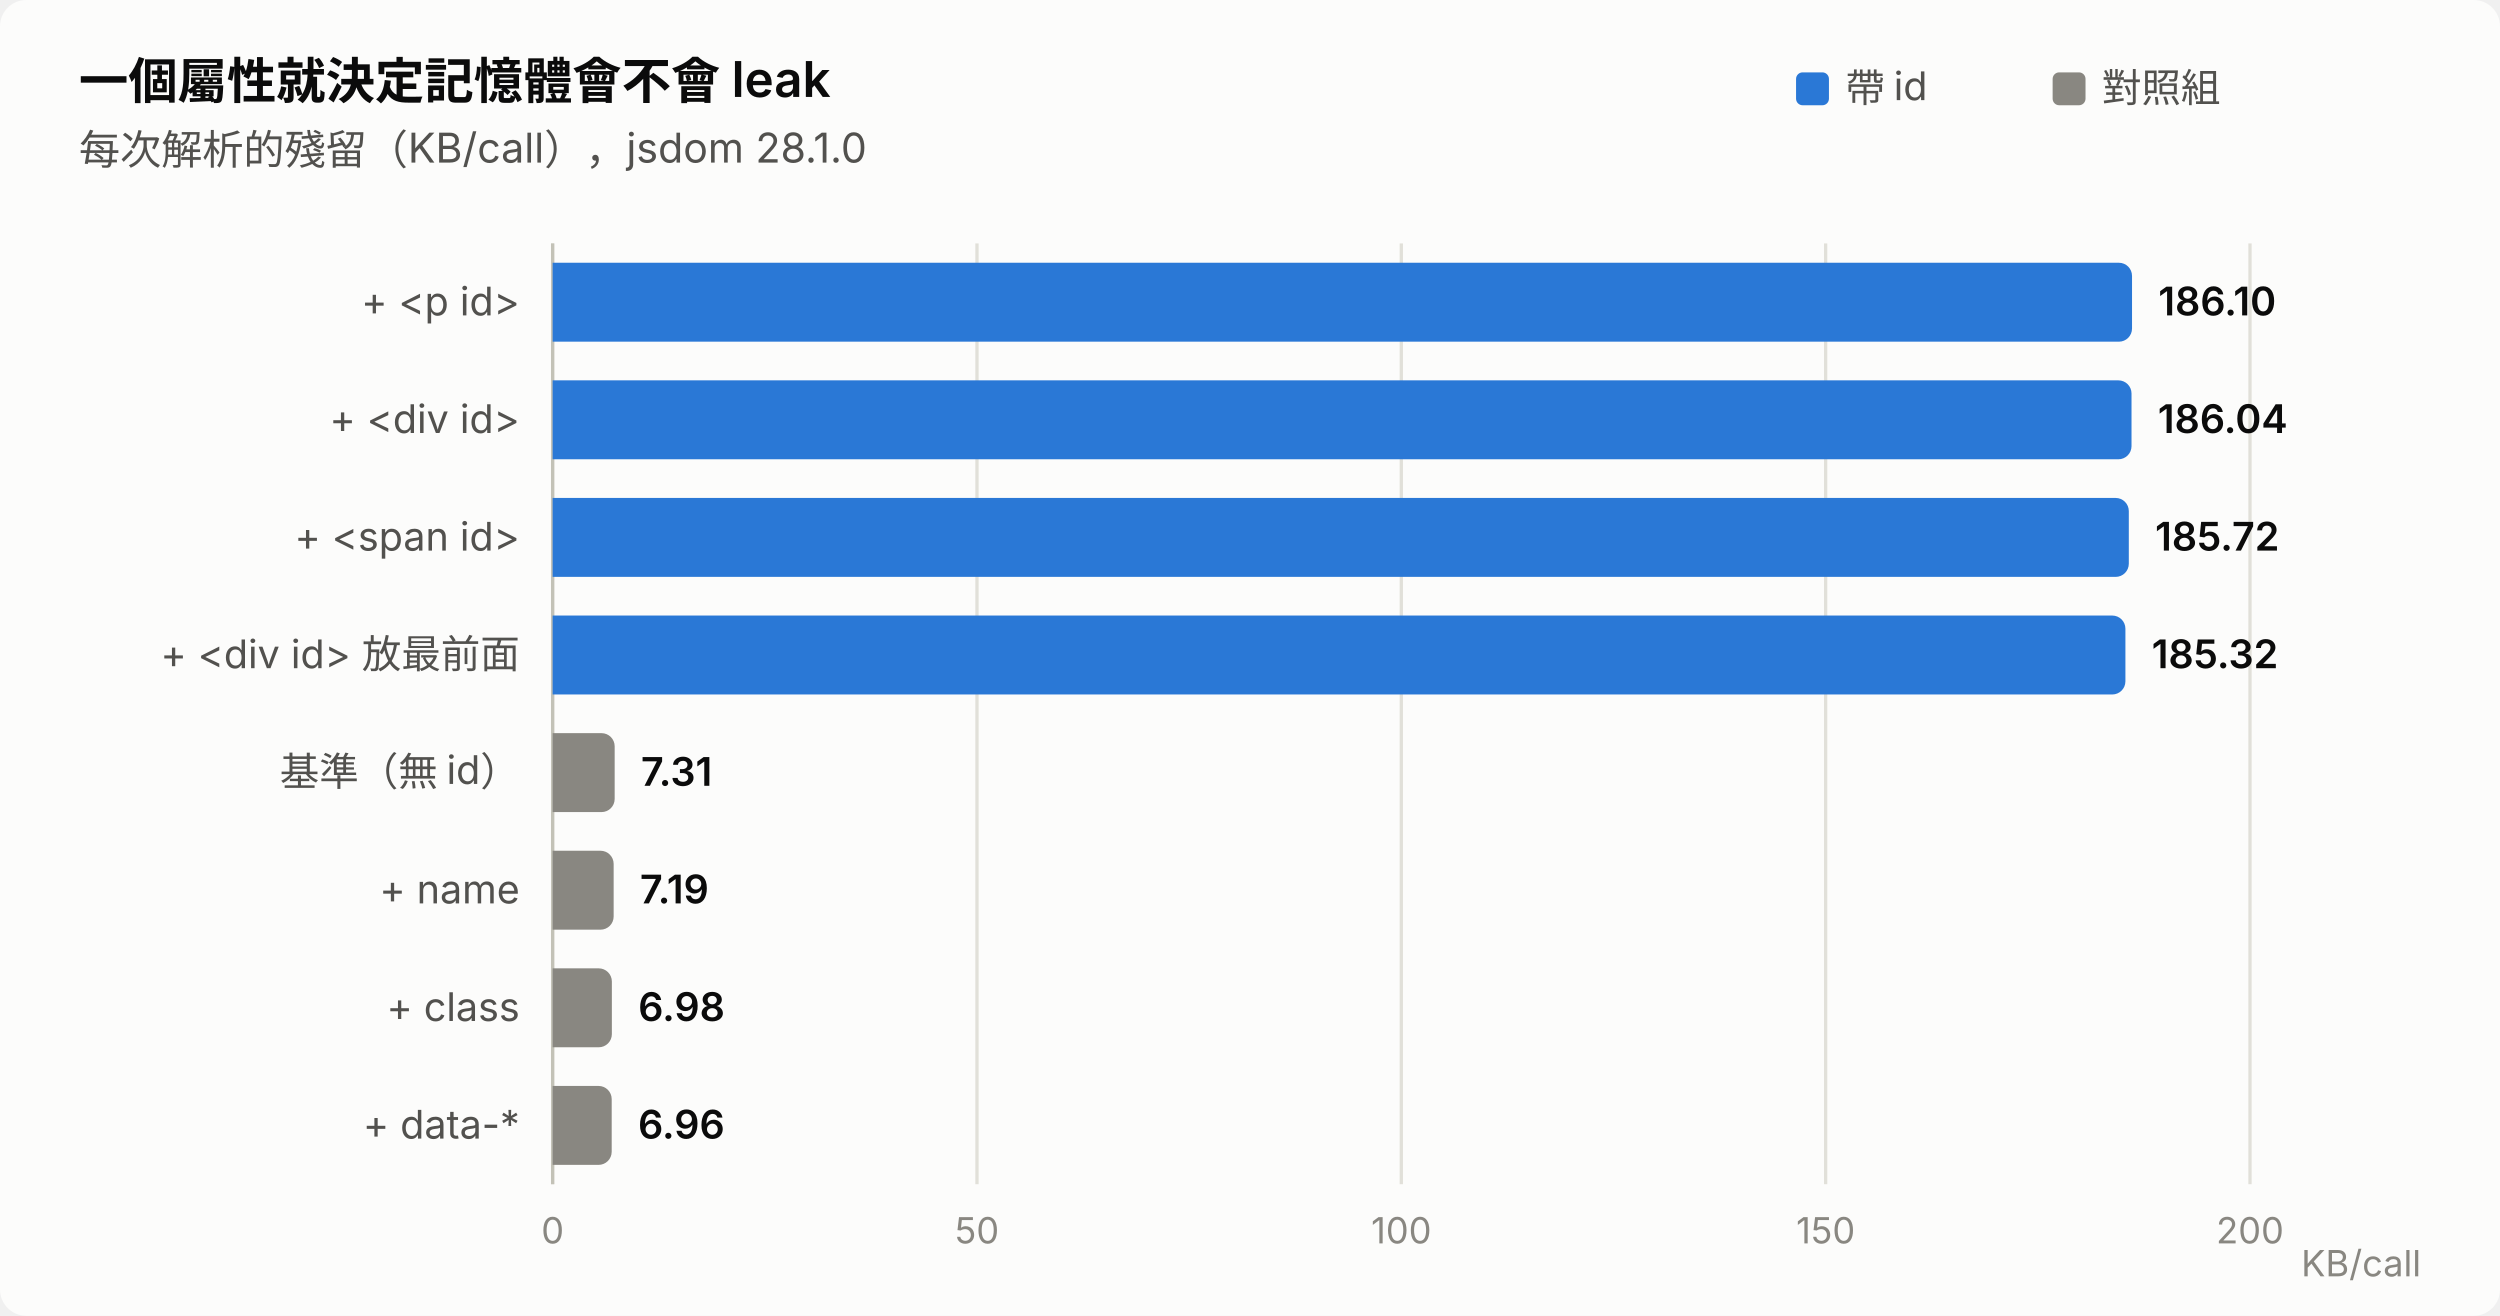
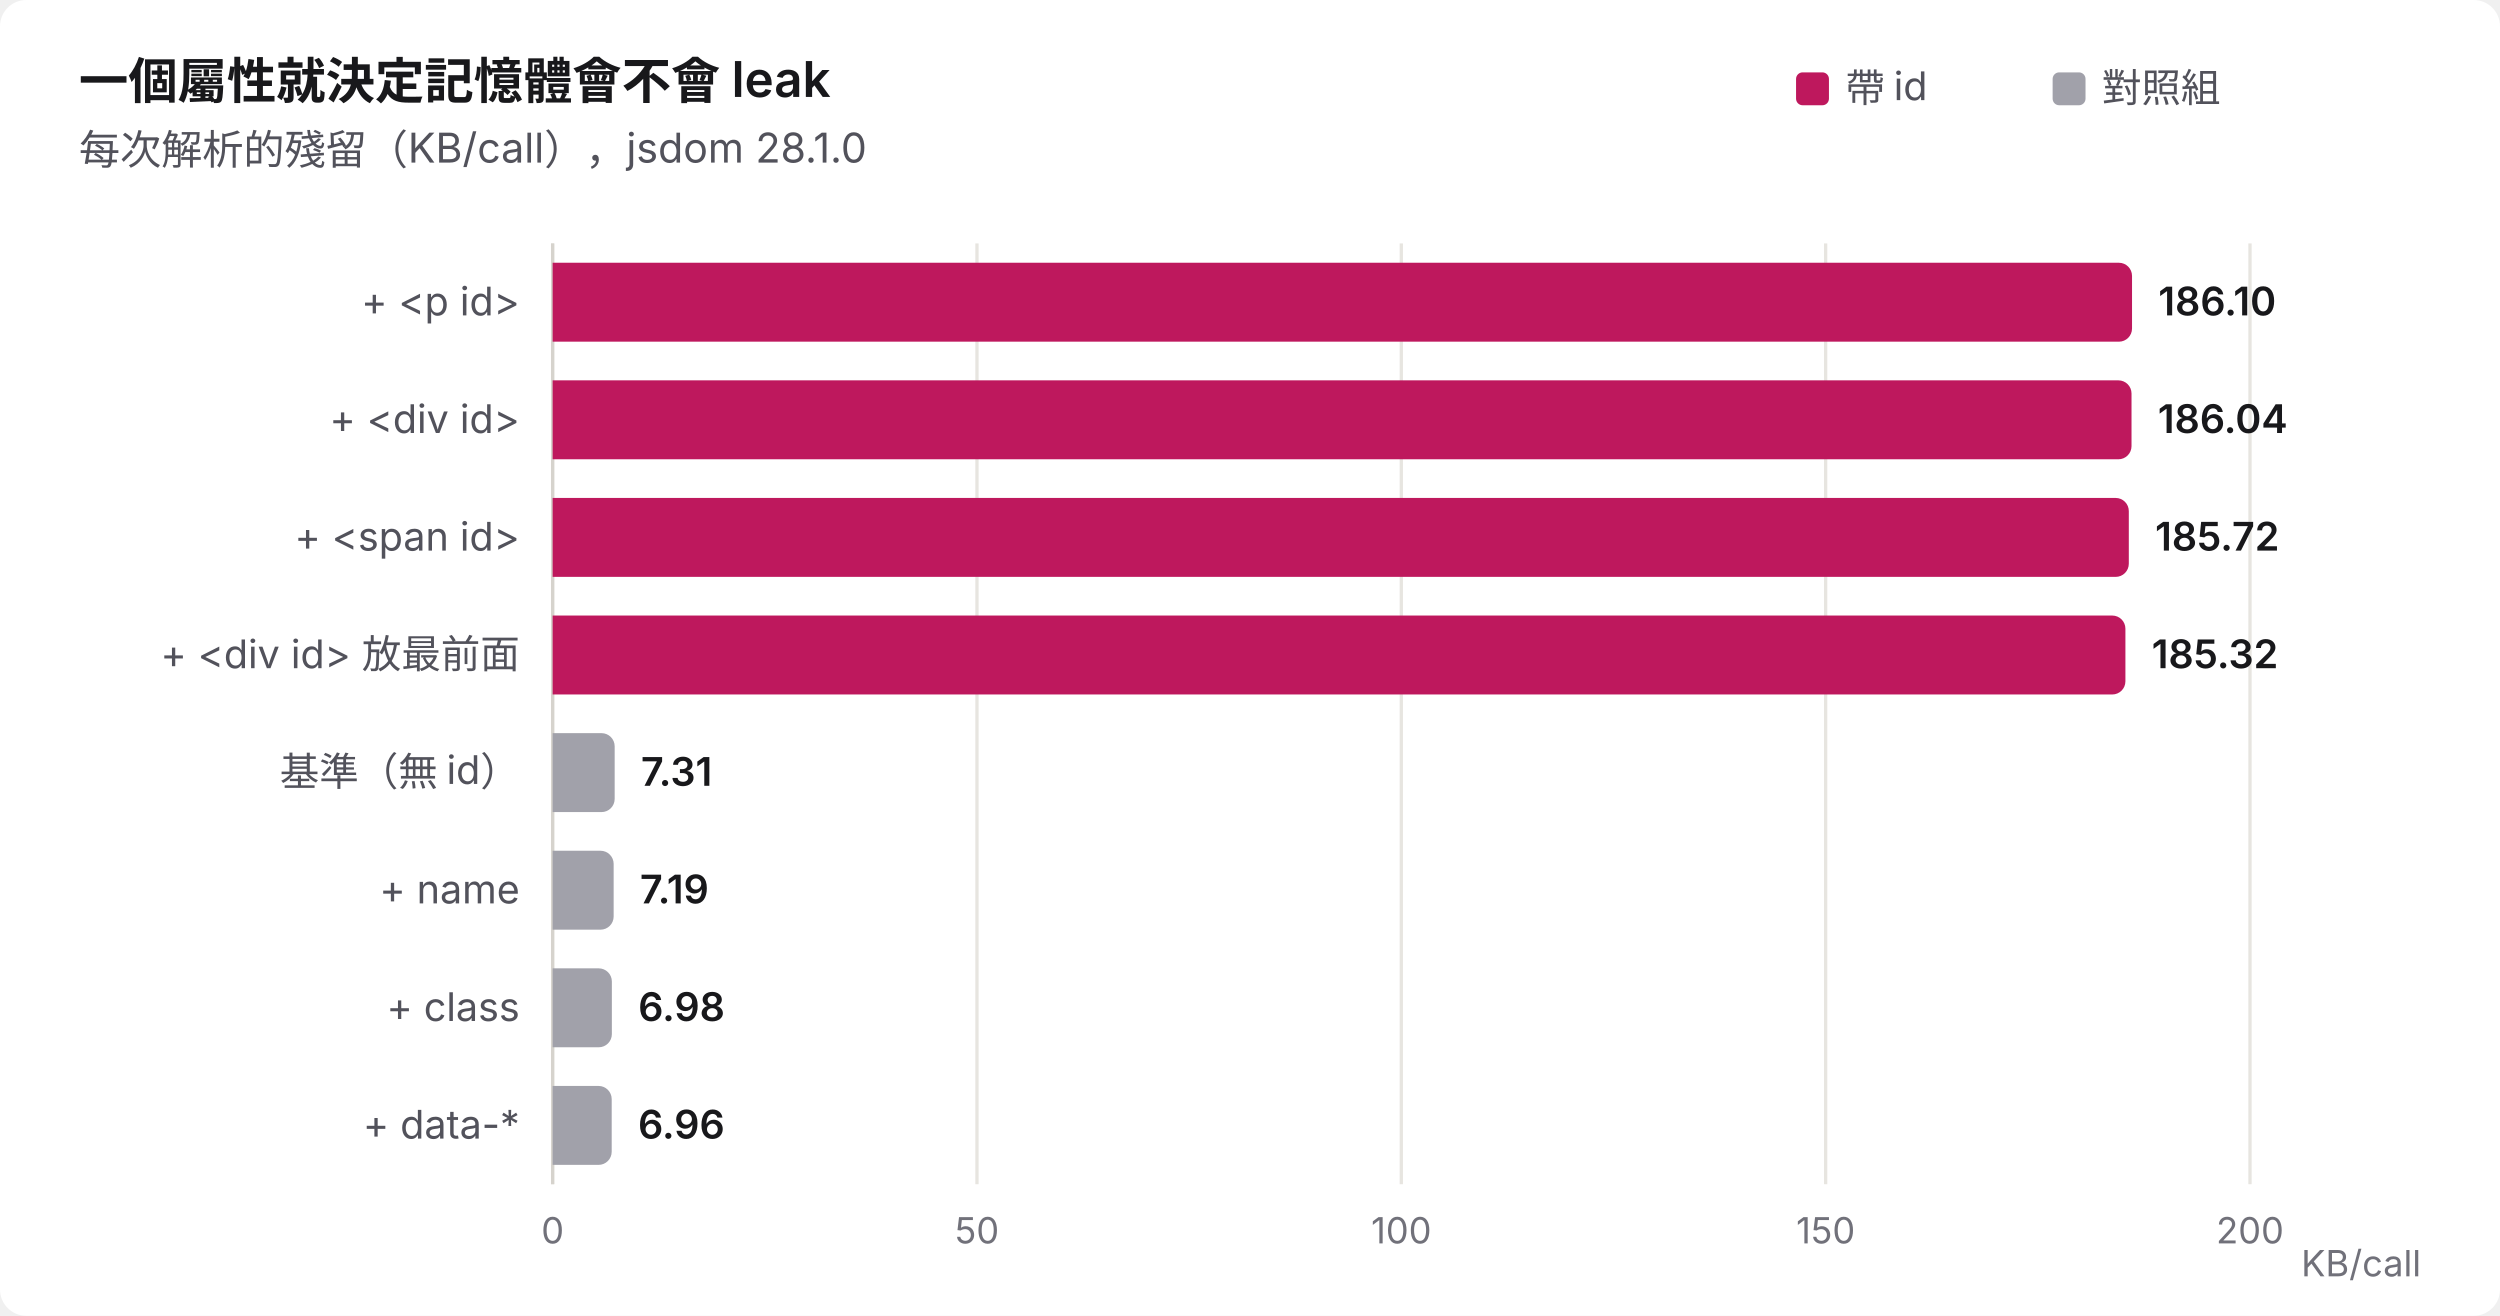
<svg xmlns="http://www.w3.org/2000/svg" viewBox="0 0 760 400" width="760" height="400" role="img" aria-labelledby="t d">
  <style>
-     .s { fill: #fcfcfb }
-     .ink { fill: #0b0b0b }  .ink2 { fill: #52514e }
-     .muted { fill: #898781 }
-     .grid { stroke: #e1e0d9 }  .axis { stroke: #c3c2b7 }
-     .accent { fill: #2a78d6 }  .context { fill: #898781 }
-     .gap { stroke: #fcfcfb }
-     text { font-family: system-ui, -apple-system, "Segoe UI", "PingFang TC", "Noto Sans TC", sans-serif; }
+     .s { fill: #ffffff }
+     .ink { fill: #18181b }  .ink2 { fill: #52525b }
+     .muted { fill: #71717a }
+     .grid { stroke: #e7e5e0 }  .axis { stroke: #d6d3cd }
+     .accent { fill: #be185d }  .context { fill: #a1a1aa }
+     .gap { stroke: #ffffff }
+     text { font-family: "Noto Sans TC", "PingFang TC", "Microsoft JhengHei", system-ui, -apple-system, "Segoe UI", sans-serif; }
    .t   { font-size: 15px; font-weight: 600 }
    .st  { font-size: 12.5px }
    .lbl { font-size: 12px }
    .val { font-size: 12px; font-weight: 600 }
    .tick { font-size: 11px; font-variant-numeric: tabular-nums }
    @media (prefers-color-scheme: dark) {
-       .s { fill: #1a1a19 }
-       .ink { fill: #ffffff }  .ink2 { fill: #c3c2b7 }
-       .muted { fill: #898781 }
-       .grid { stroke: #2c2c2a }  .axis { stroke: #383835 }
-       .accent { fill: #3987e5 }  .context { fill: #898781 }
-       .gap { stroke: #1a1a19 }
+       .s { fill: #1c1c1f }
+       .ink { fill: #ededef }  .ink2 { fill: #a1a1aa }
+       .muted { fill: #8b8b93 }
+       .grid { stroke: #2e2e33 }  .axis { stroke: #3f3f46 }
+       .accent { fill: #ec4899 }  .context { fill: #71717a }
+       .gap { stroke: #1c1c1f }
    }
  </style>
  <rect width="760" height="400" rx="8" class="s" />
  <text x="24" y="30" class="t ink">一個屬性就決定記憶體會不會 leak</text>
  <text x="24" y="50" class="st ink2">每次解析的殘留（KB/call），jsdom 28.1.0</text>
  <rect x="546" y="22" width="10" height="10" rx="2" class="accent" />
  <text x="561" y="31" class="lbl ink2">帶 id</text>
  <rect x="624" y="22" width="10" height="10" rx="2" class="context" />
  <text x="639" y="31" class="lbl ink2">對照組</text>
  <text x="736" y="388" class="tick muted" text-anchor="end">KB/call</text>
  <line x1="168" y1="74" x2="168" y2="360" class="grid" stroke-width="1" />
  <text x="168" y="378" class="tick muted" text-anchor="middle">0</text>
  <line x1="297" y1="74" x2="297" y2="360" class="grid" stroke-width="1" />
  <text x="297" y="378" class="tick muted" text-anchor="middle">50</text>
  <line x1="426" y1="74" x2="426" y2="360" class="grid" stroke-width="1" />
  <text x="426" y="378" class="tick muted" text-anchor="middle">100</text>
  <line x1="555" y1="74" x2="555" y2="360" class="grid" stroke-width="1" />
  <text x="555" y="378" class="tick muted" text-anchor="middle">150</text>
  <line x1="684" y1="74" x2="684" y2="360" class="grid" stroke-width="1" />
  <text x="684" y="378" class="tick muted" text-anchor="middle">200</text>
  <line x1="168" y1="74" x2="168" y2="360" class="axis" stroke-width="1" />
  <path d="M168,79.875h476.138a4,4 0 0 1 4,4v16a4,4 0 0 1 -4,4h-476.138z" class="accent" />
  <text x="158" y="95.875" class="lbl ink2" text-anchor="end">+ &lt;p id&gt;</text>
  <text x="656.138" y="95.875" class="val ink">186.10</text>
  <path d="M168,115.625h475.983a4,4 0 0 1 4,4v16a4,4 0 0 1 -4,4h-475.983z" class="accent" />
  <text x="158" y="131.625" class="lbl ink2" text-anchor="end">+ &lt;div id&gt;</text>
  <text x="655.983" y="131.625" class="val ink">186.04</text>
  <path d="M168,151.375h475.158a4,4 0 0 1 4,4v16a4,4 0 0 1 -4,4h-475.158z" class="accent" />
  <text x="158" y="167.375" class="lbl ink2" text-anchor="end">+ &lt;span id&gt;</text>
  <text x="655.158" y="167.375" class="val ink">185.72</text>
  <path d="M168,187.125h474.126a4,4 0 0 1 4,4v16a4,4 0 0 1 -4,4h-474.126z" class="accent" />
  <text x="158" y="203.125" class="lbl ink2" text-anchor="end">+ &lt;div id&gt; 放最前面</text>
  <text x="654.126" y="203.125" class="val ink">185.32</text>
  <path d="M168,222.875h14.86a4,4 0 0 1 4,4v16a4,4 0 0 1 -4,4h-14.86z" class="context" />
  <text x="158" y="238.875" class="lbl ink2" text-anchor="end">基準（無 id）</text>
  <text x="194.86" y="238.875" class="val ink">7.31</text>
  <path d="M168,258.625h14.55a4,4 0 0 1 4,4v16a4,4 0 0 1 -4,4h-14.55z" class="context" />
  <text x="158" y="274.625" class="lbl ink2" text-anchor="end">+ name</text>
  <text x="194.55" y="274.625" class="val ink">7.19</text>
  <path d="M168,294.375h14.008a4,4 0 0 1 4,4v16a4,4 0 0 1 -4,4h-14.008z" class="context" />
  <text x="158" y="310.375" class="lbl ink2" text-anchor="end">+ class</text>
  <text x="194.008" y="310.375" class="val ink">6.98</text>
  <path d="M168,330.125h13.957a4,4 0 0 1 4,4v16a4,4 0 0 1 -4,4h-13.957z" class="context" />
  <text x="158" y="346.125" class="lbl ink2" text-anchor="end">+ data-*</text>
  <text x="193.957" y="346.125" class="val ink">6.96</text>
</svg>
